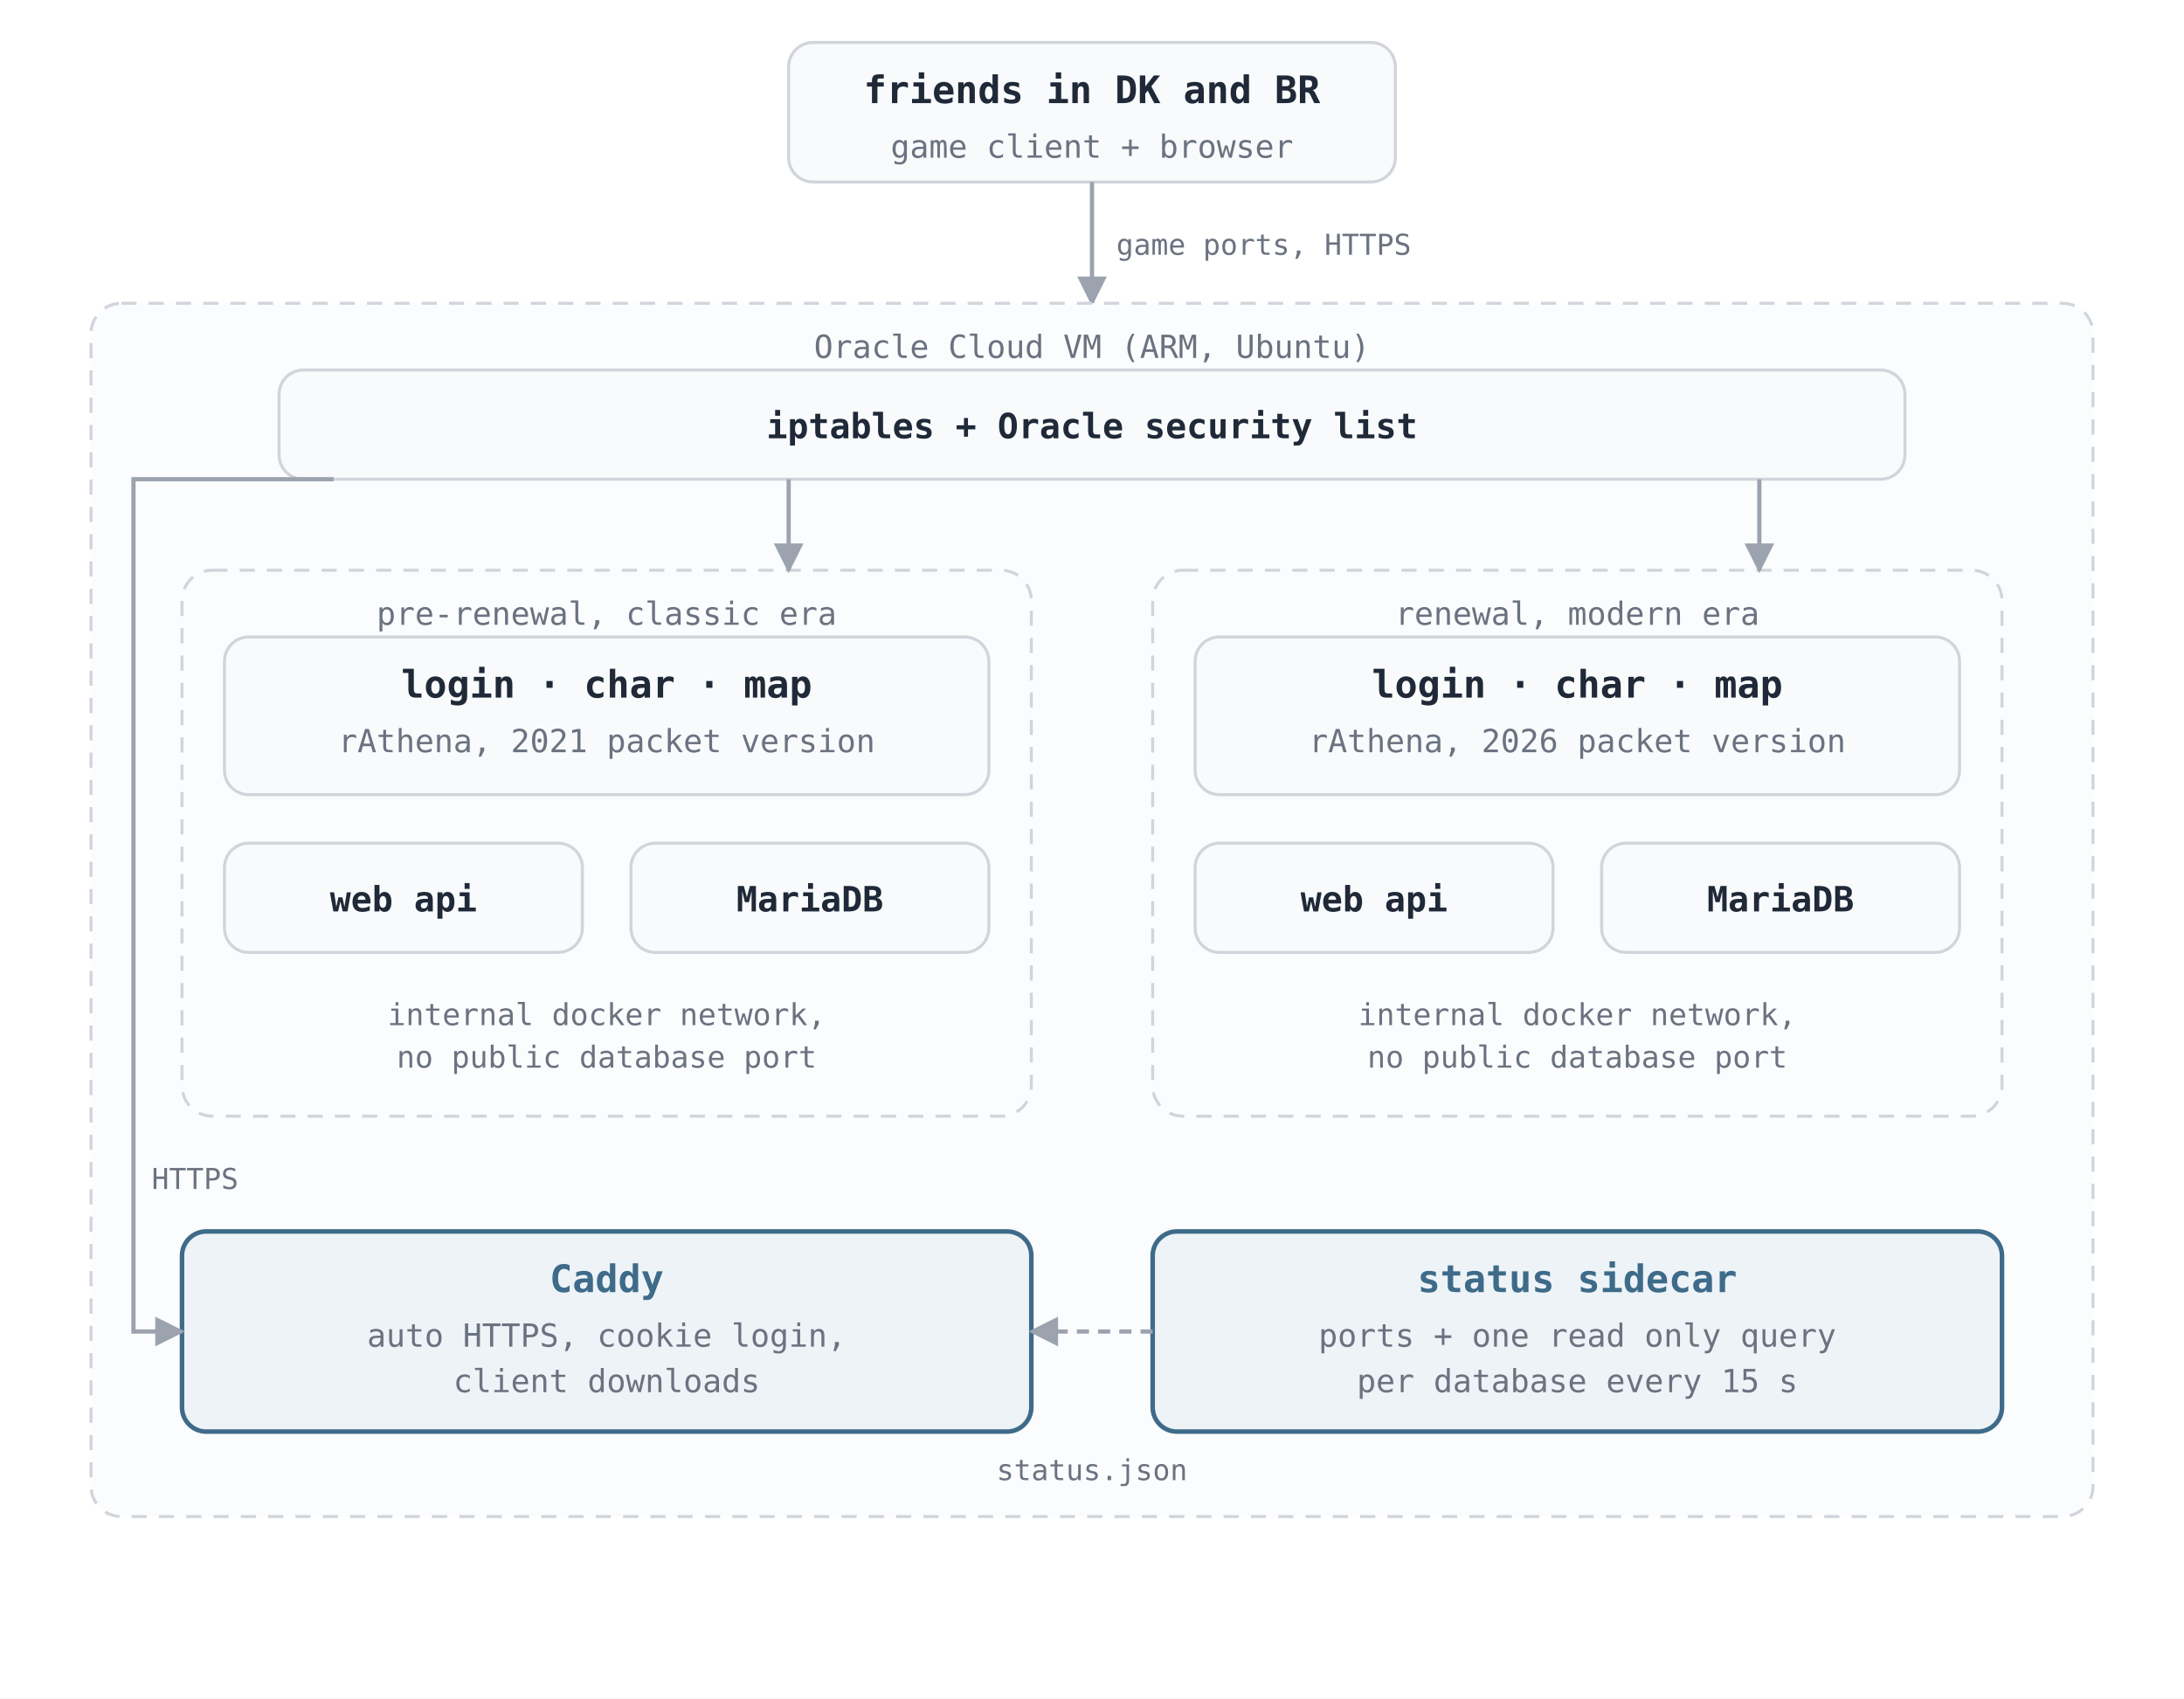
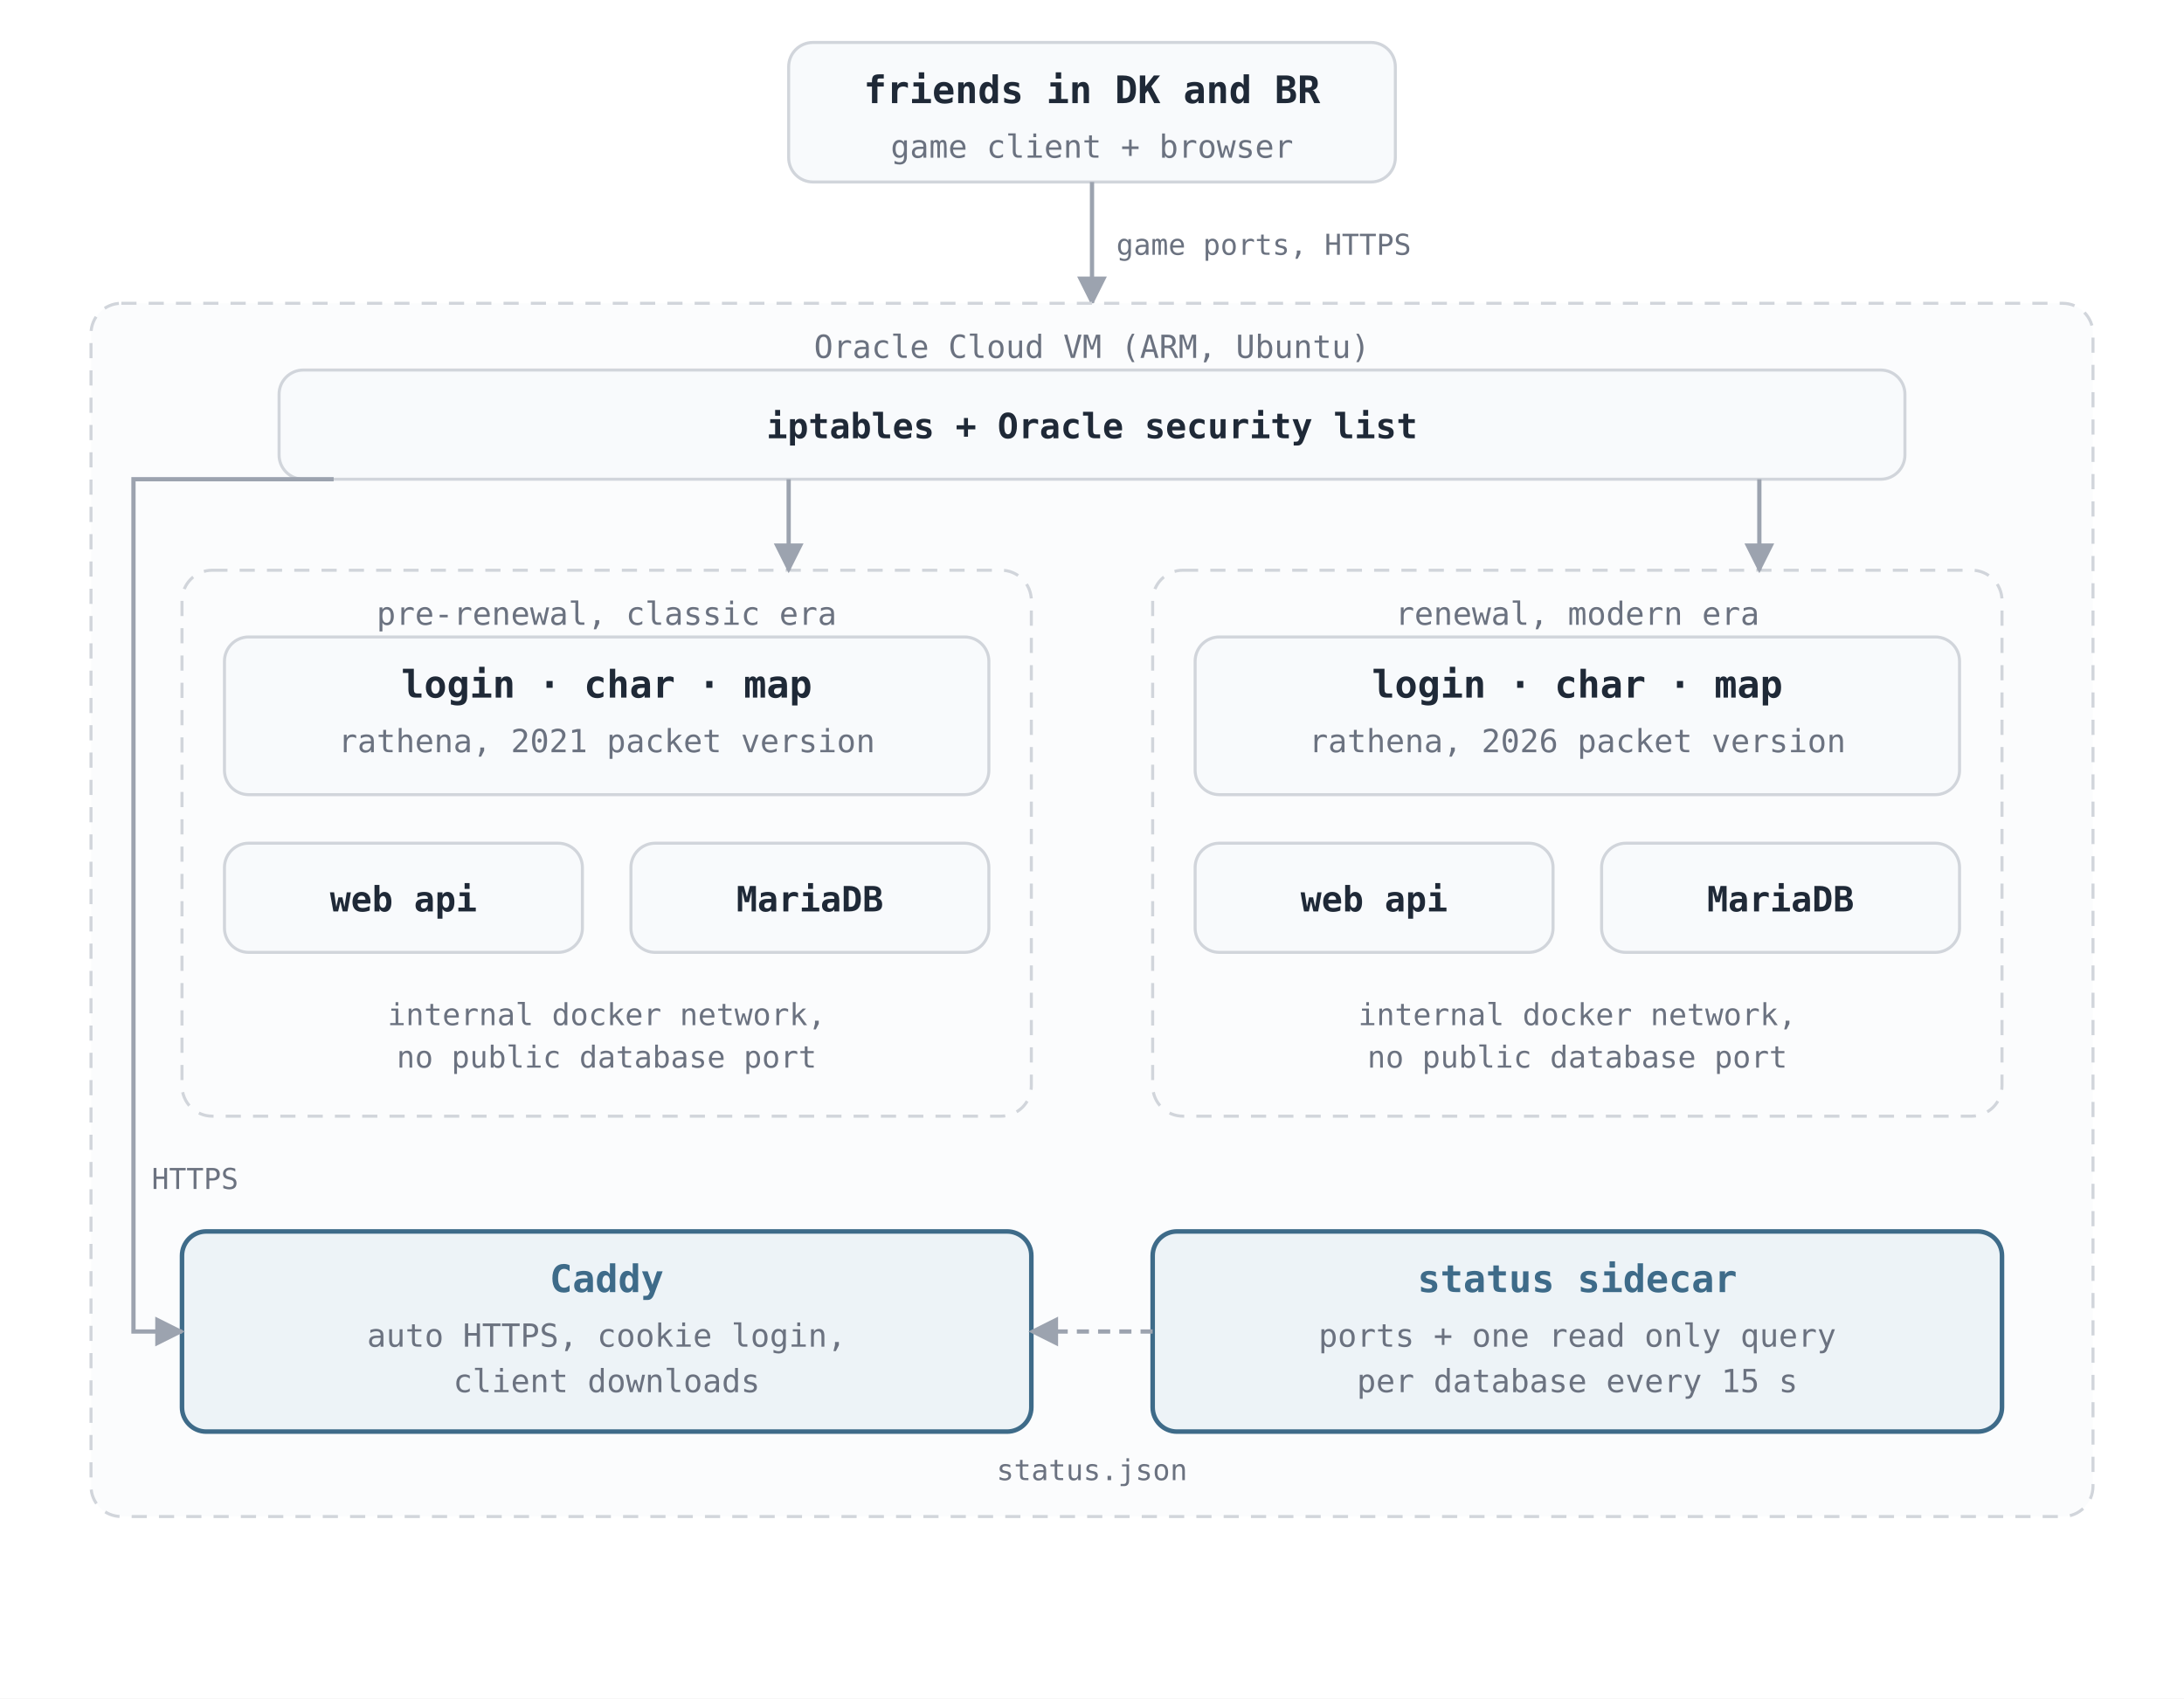
<svg xmlns="http://www.w3.org/2000/svg" viewBox="0 0 720 560" font-family="ui-monospace, SFMono-Regular, Menlo, monospace">
  <rect x="0" y="0" width="720" height="560" fill="#ffffff" />
  <defs>
    <marker id="a" viewBox="0 0 10 10" refX="9" refY="5" markerWidth="7" markerHeight="7" orient="auto-start-reverse">
      <path d="M0,0 L10,5 L0,10 z" fill="#9ca3af" />
    </marker>
  </defs>
  <rect x="260" y="14" width="200" height="46" rx="8" fill="#f8fafc" stroke="#d1d5db" stroke-width="1" />
  <text x="360" y="34" text-anchor="middle" font-size="12.5" font-weight="600" fill="#1f2937">friends in DK and BR</text>
  <text x="360" y="52" text-anchor="middle" font-size="10.5" fill="#6b7280">game client + browser</text>
  <line x1="360" y1="60" x2="360" y2="100" stroke="#9ca3af" stroke-width="1.4" marker-end="url(#a)" />
  <text x="368" y="84" text-anchor="start" font-size="9.5" fill="#6b7280">game ports, HTTPS</text>
  <rect x="30" y="100" width="660" height="400" rx="10" fill="#fbfcfd" stroke="#d1d5db" stroke-dasharray="5 4" />
  <text x="360" y="118" text-anchor="middle" font-size="10.5" fill="#6b7280">Oracle Cloud VM (ARM, Ubuntu)</text>
  <rect x="92" y="122" width="536" height="36" rx="8" fill="#f8fafc" stroke="#d1d5db" stroke-width="1" />
  <text x="360" y="144.5" text-anchor="middle" font-size="11.5" font-weight="600" fill="#1f2937">iptables + Oracle security list</text>
  <rect x="60" y="188" width="280" height="180" rx="10" fill="#fbfcfd" stroke="#d1d5db" stroke-dasharray="5 4" />
  <text x="200" y="206" text-anchor="middle" font-size="10.5" fill="#6b7280">pre-renewal, classic era</text>
  <rect x="74" y="210" width="252" height="52" rx="8" fill="#f8fafc" stroke="#d1d5db" stroke-width="1" />
  <text x="200" y="230" text-anchor="middle" font-size="12.5" font-weight="600" fill="#1f2937">login · char · map</text>
-   <text x="200" y="248" text-anchor="middle" font-size="10.5" fill="#6b7280">rAthena, 2021 packet version</text>
+   <text x="200" y="248" text-anchor="middle" font-size="10.5" fill="#6b7280">rathena, 2021 packet version</text>
  <rect x="74" y="278" width="118" height="36" rx="8" fill="#f8fafc" stroke="#d1d5db" stroke-width="1" />
  <text x="133" y="300.5" text-anchor="middle" font-size="11.5" font-weight="600" fill="#1f2937">web api</text>
  <rect x="208" y="278" width="118" height="36" rx="8" fill="#f8fafc" stroke="#d1d5db" stroke-width="1" />
  <text x="267" y="300.5" text-anchor="middle" font-size="11.5" font-weight="600" fill="#1f2937">MariaDB</text>
  <text x="200" y="338" text-anchor="middle" font-size="10" fill="#6b7280">internal docker network,</text>
  <text x="200" y="352" text-anchor="middle" font-size="10" fill="#6b7280">no public database port</text>
  <line x1="260" y1="158" x2="260" y2="188" stroke="#9ca3af" stroke-width="1.4" marker-end="url(#a)" />
  <rect x="380" y="188" width="280" height="180" rx="10" fill="#fbfcfd" stroke="#d1d5db" stroke-dasharray="5 4" />
  <text x="520" y="206" text-anchor="middle" font-size="10.5" fill="#6b7280">renewal, modern era</text>
  <rect x="394" y="210" width="252" height="52" rx="8" fill="#f8fafc" stroke="#d1d5db" stroke-width="1" />
  <text x="520" y="230" text-anchor="middle" font-size="12.5" font-weight="600" fill="#1f2937">login · char · map</text>
-   <text x="520" y="248" text-anchor="middle" font-size="10.5" fill="#6b7280">rAthena, 2026 packet version</text>
+   <text x="520" y="248" text-anchor="middle" font-size="10.5" fill="#6b7280">rathena, 2026 packet version</text>
  <rect x="394" y="278" width="118" height="36" rx="8" fill="#f8fafc" stroke="#d1d5db" stroke-width="1" />
  <text x="453" y="300.5" text-anchor="middle" font-size="11.5" font-weight="600" fill="#1f2937">web api</text>
  <rect x="528" y="278" width="118" height="36" rx="8" fill="#f8fafc" stroke="#d1d5db" stroke-width="1" />
  <text x="587" y="300.5" text-anchor="middle" font-size="11.5" font-weight="600" fill="#1f2937">MariaDB</text>
  <text x="520" y="338" text-anchor="middle" font-size="10" fill="#6b7280">internal docker network,</text>
  <text x="520" y="352" text-anchor="middle" font-size="10" fill="#6b7280">no public database port</text>
  <line x1="580" y1="158" x2="580" y2="188" stroke="#9ca3af" stroke-width="1.4" marker-end="url(#a)" />
  <rect x="60" y="406" width="280" height="66" rx="8" fill="#edf3f7" stroke="#3e6b89" stroke-width="1.5" />
  <text x="200" y="426" text-anchor="middle" font-size="12.5" font-weight="600" fill="#3e6b89">Caddy</text>
  <text x="200" y="444" text-anchor="middle" font-size="10.5" fill="#6b7280">auto HTTPS, cookie login,</text>
  <text x="200" y="459" text-anchor="middle" font-size="10.5" fill="#6b7280">client downloads</text>
  <rect x="380" y="406" width="280" height="66" rx="8" fill="#edf3f7" stroke="#3e6b89" stroke-width="1.5" />
  <text x="520" y="426" text-anchor="middle" font-size="12.5" font-weight="600" fill="#3e6b89">status sidecar</text>
  <text x="520" y="444" text-anchor="middle" font-size="10.5" fill="#6b7280">ports + one read only query</text>
  <text x="520" y="459" text-anchor="middle" font-size="10.5" fill="#6b7280">per database every 15 s</text>
  <polyline points="110,158 44,158 44,439 60,439" fill="none" stroke="#9ca3af" stroke-width="1.4" marker-end="url(#a)" />
  <text x="50" y="392" text-anchor="start" font-size="9.5" fill="#6b7280">HTTPS</text>
  <line x1="380" y1="439" x2="340" y2="439" stroke="#9ca3af" stroke-width="1.4" stroke-dasharray="4 3" marker-end="url(#a)" />
  <text x="360" y="488" text-anchor="middle" font-size="9.5" fill="#6b7280">status.json</text>
</svg>
